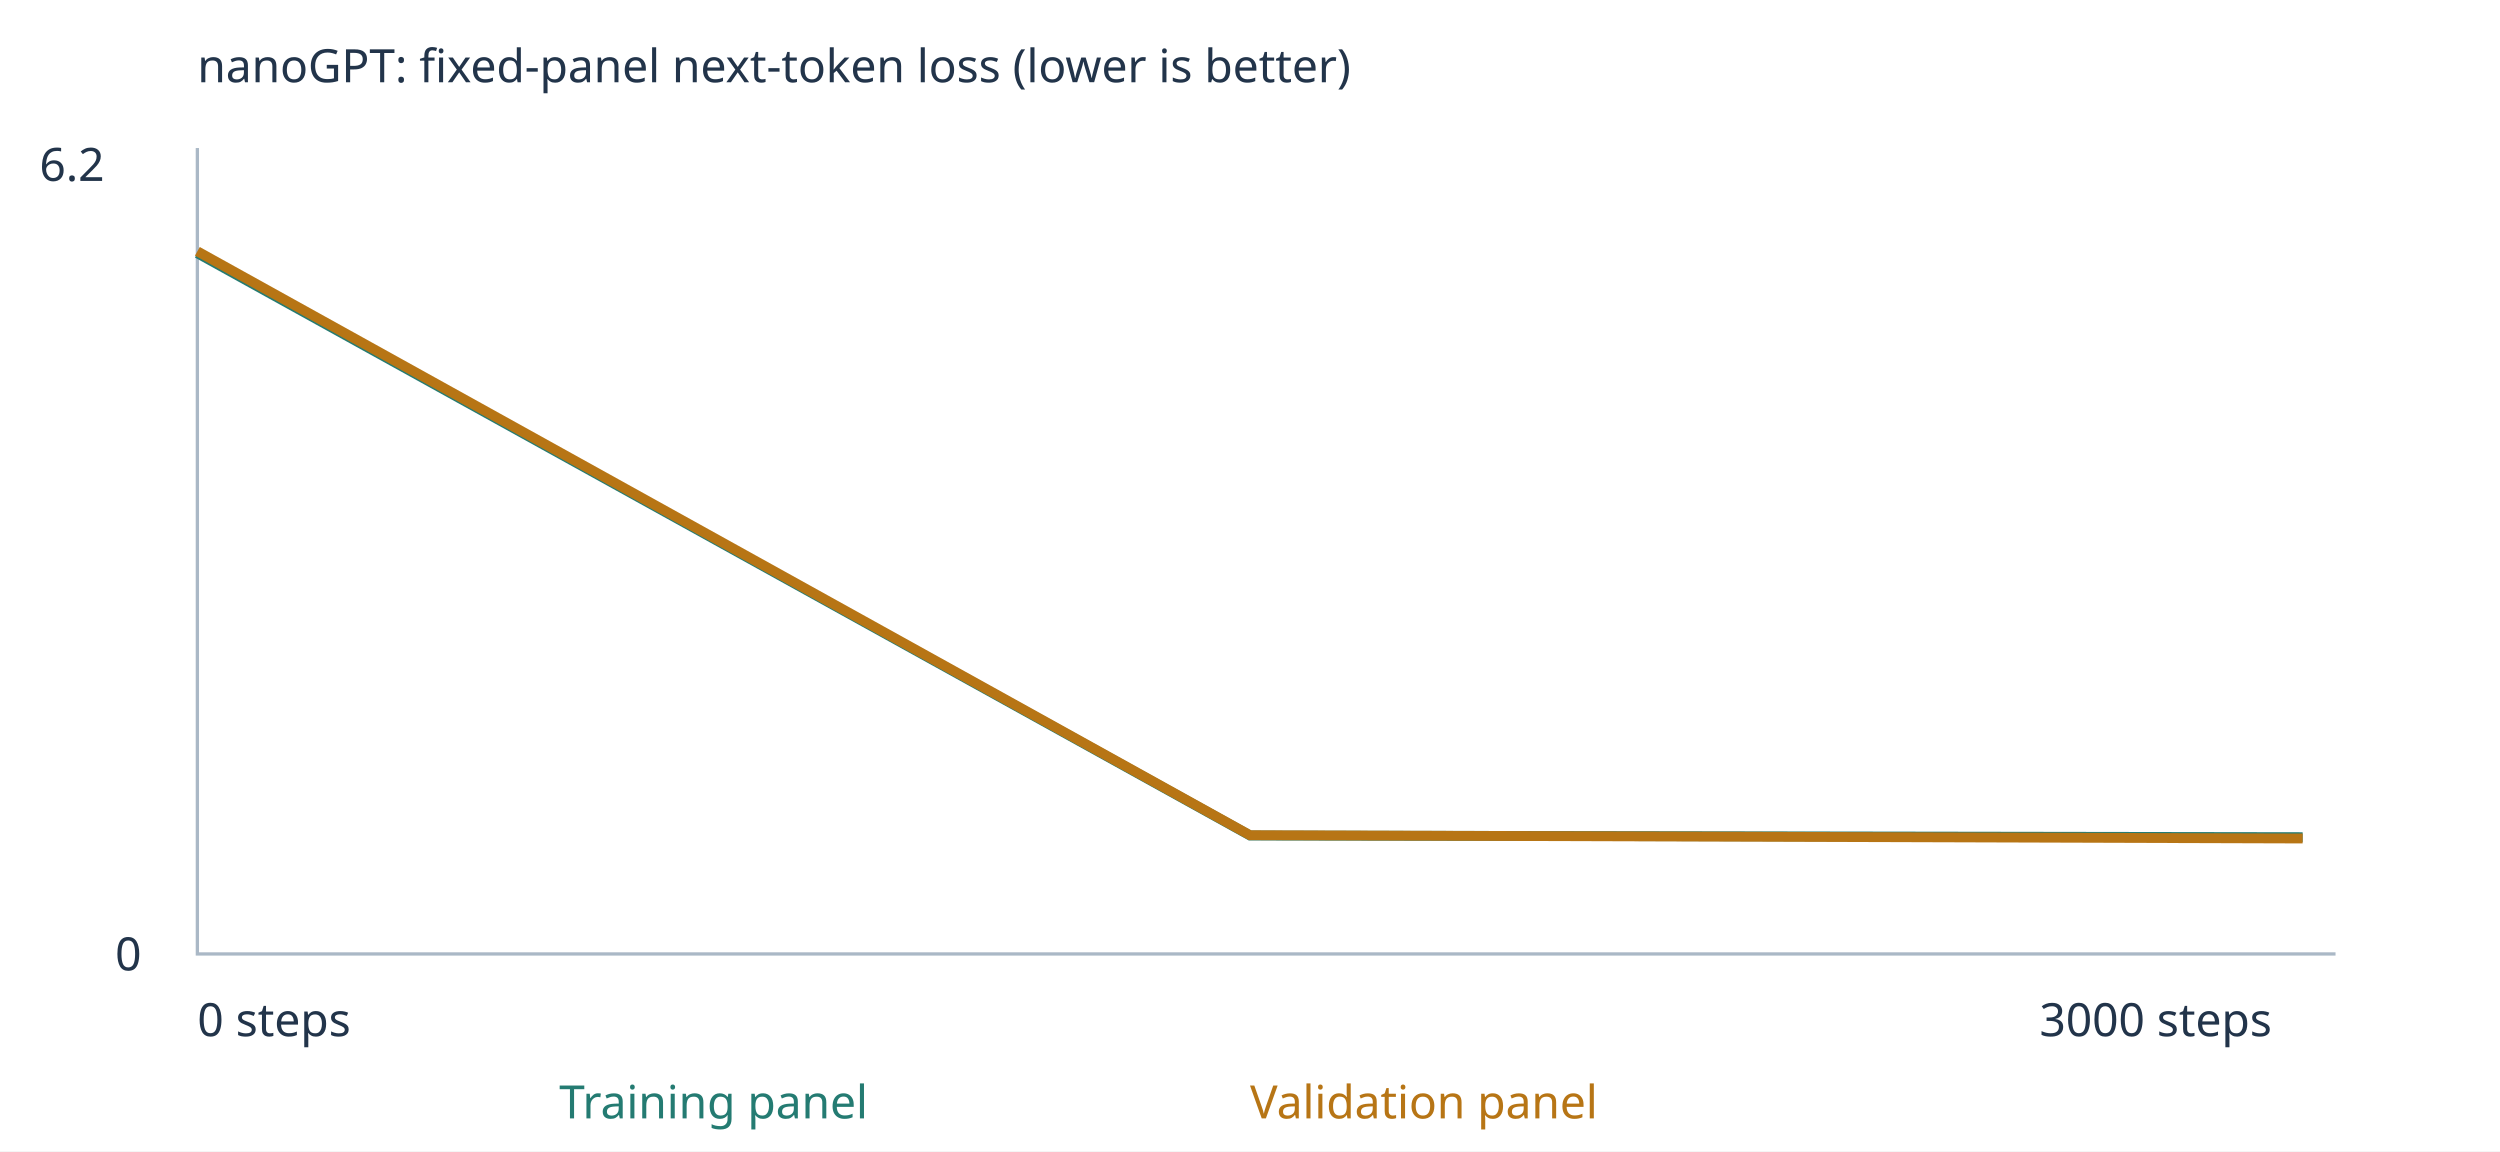
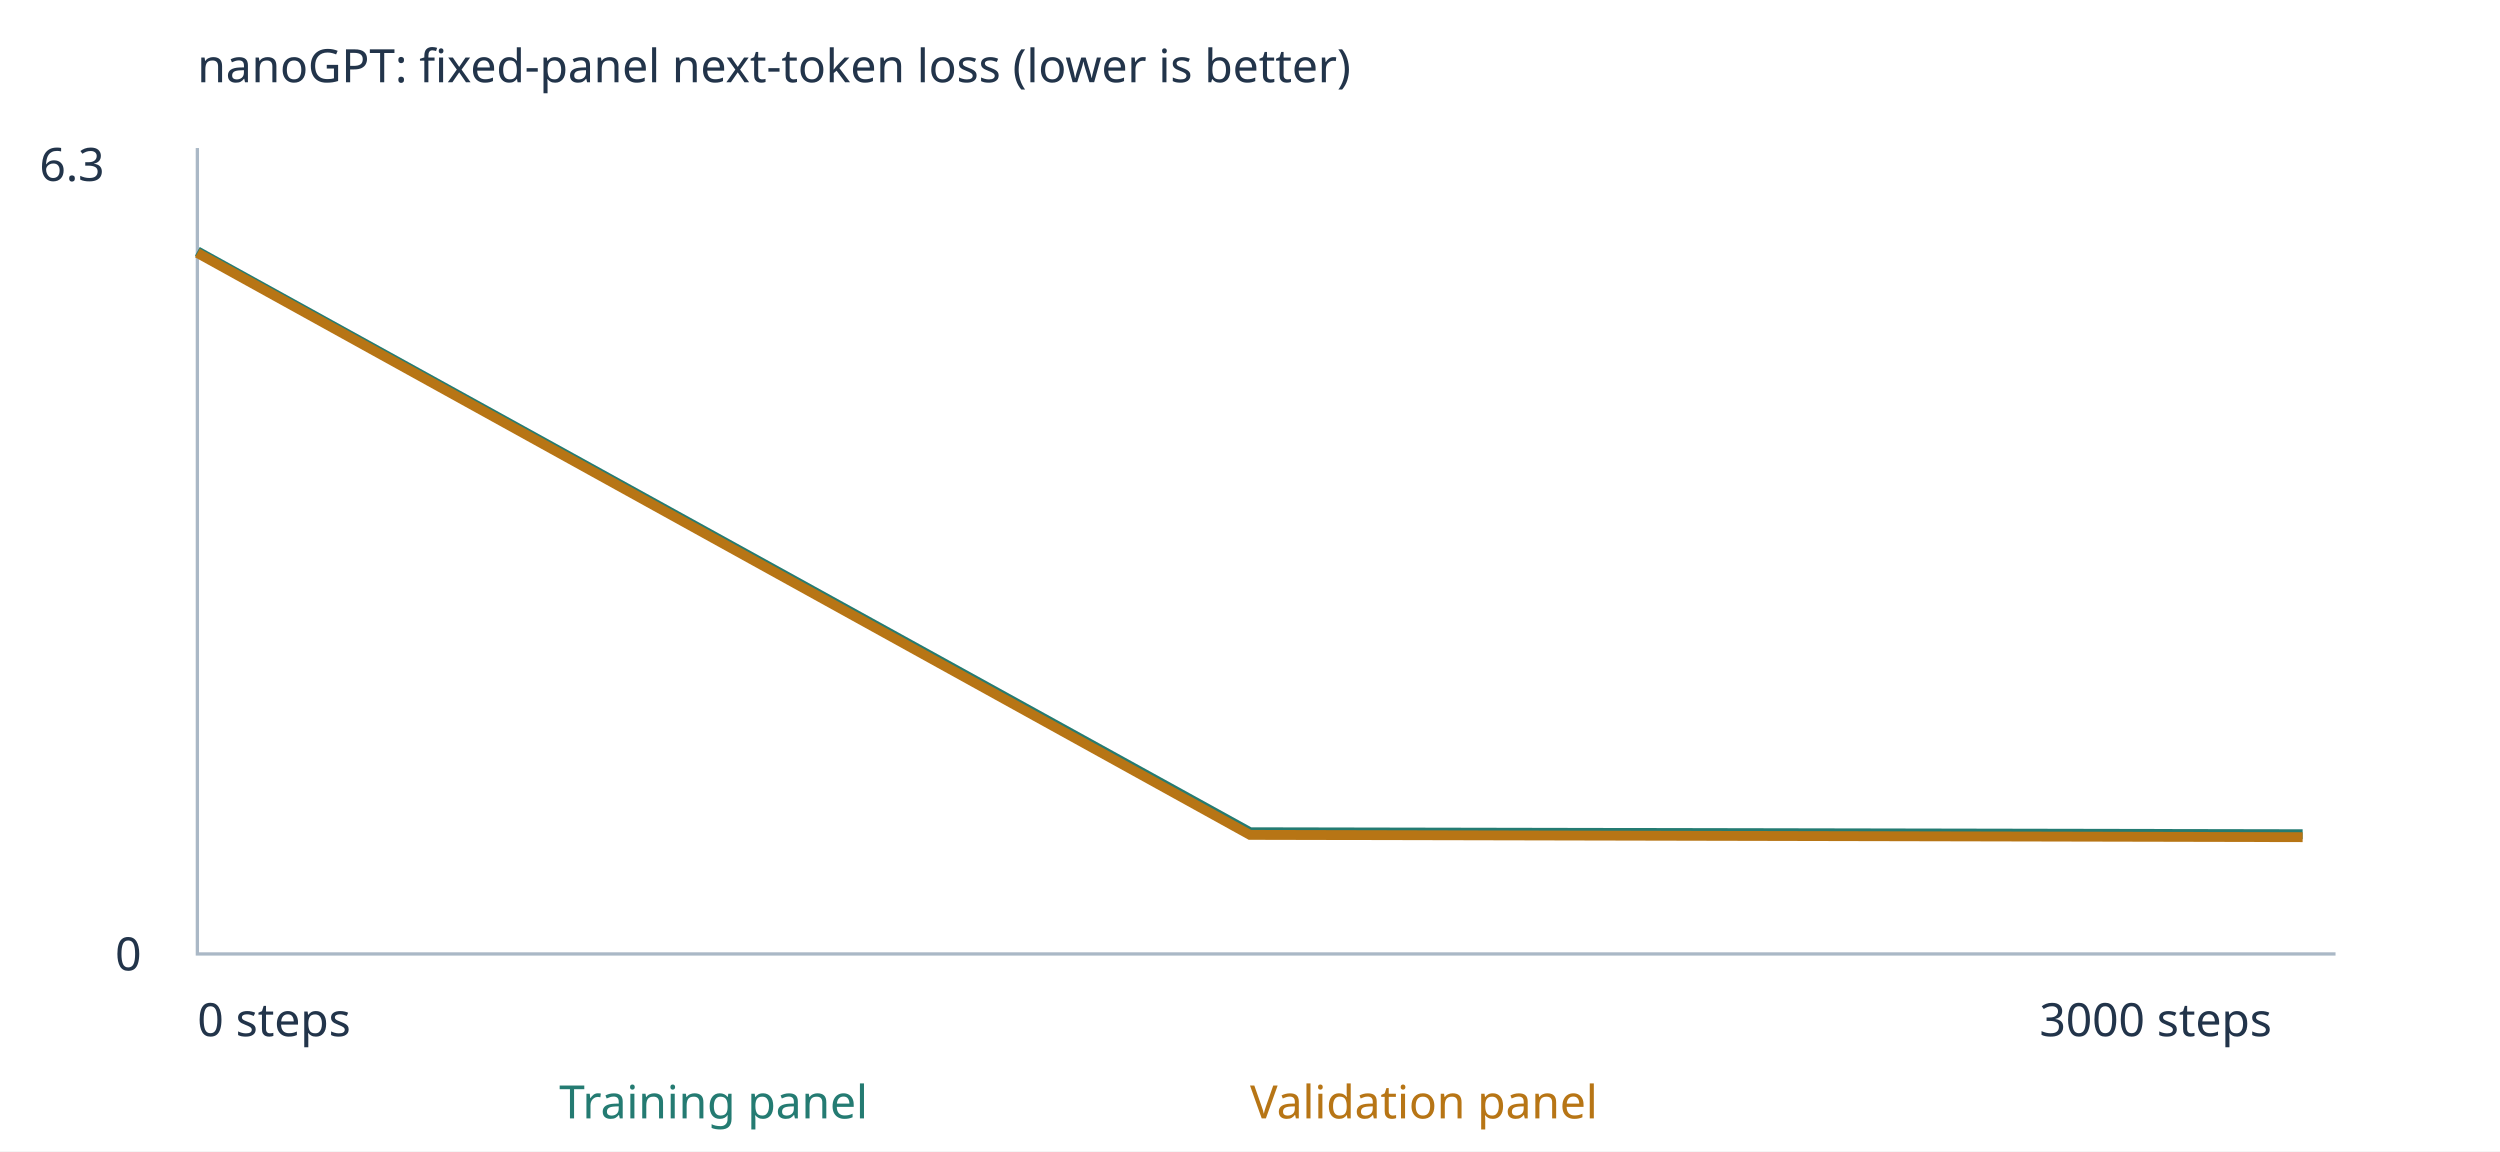
<svg xmlns="http://www.w3.org/2000/svg" width="760" height="350" viewBox="0 0 760 350">
  <rect width="760" height="350" fill="white" />
  <g font-family="sans-serif" font-size="14" fill="#22344a">
    <text x="60" y="25">nanoGPT: fixed-panel next-token loss (lower is better)</text>
    <path d="M60 45V290H710" fill="none" stroke="#aab8c6" />
    <text x="35" y="295">0</text>
-     <text x="12" y="55">6.2</text>
+     <text x="12" y="55">6.3</text>
    <text x="60" y="315">0 steps</text>
    <text x="620" y="315">3000 steps</text>
-     <polyline points="60.0,77.0 380.0,254.0 700.0,254.5" fill="none" stroke="#247b72" stroke-width="3" />
-     <polyline points="60.0,76.4 380.0,253.9 700.0,254.9" fill="none" stroke="#b77515" stroke-width="3" />
+     <polyline points="60.0,76.4 380.0,253.0 700.0,253.6" fill="none" stroke="#247b72" stroke-width="3" />
+     <polyline points="60.0,76.9 380.0,253.8 700.0,254.5" fill="none" stroke="#b77515" stroke-width="3" />
    <text x="170" y="340" fill="#247b72">Training panel</text>
    <text x="380" y="340" fill="#b77515">Validation panel</text>
  </g>
</svg>
